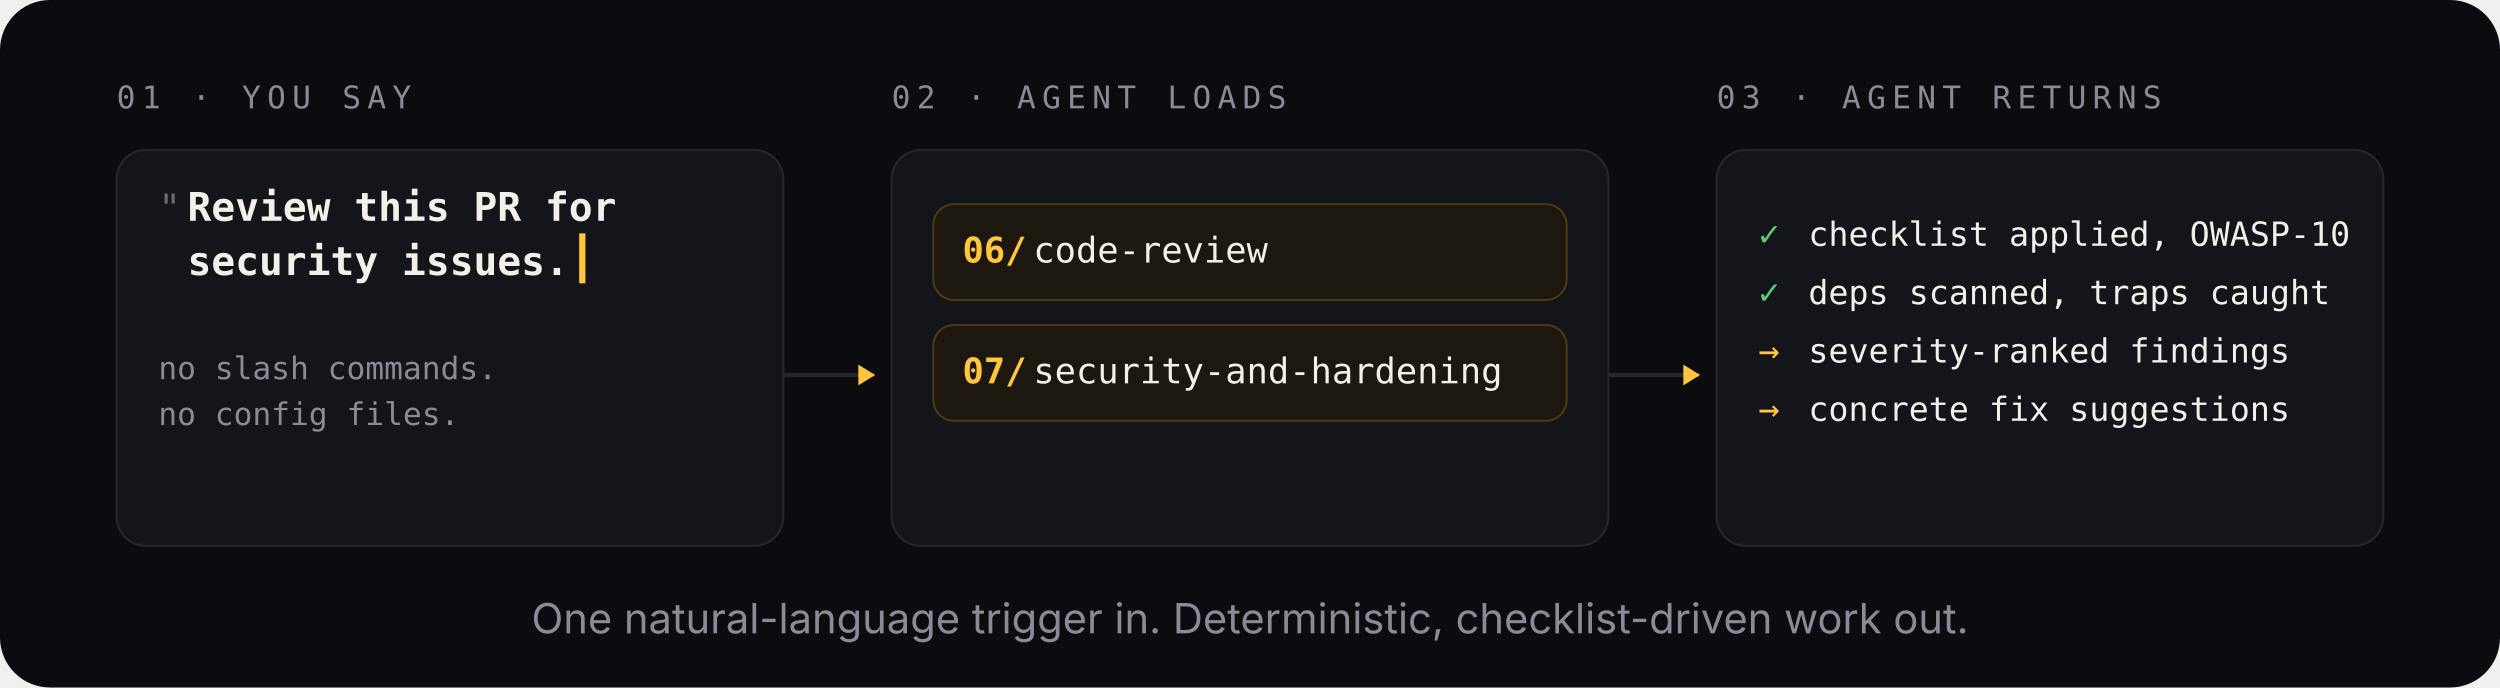
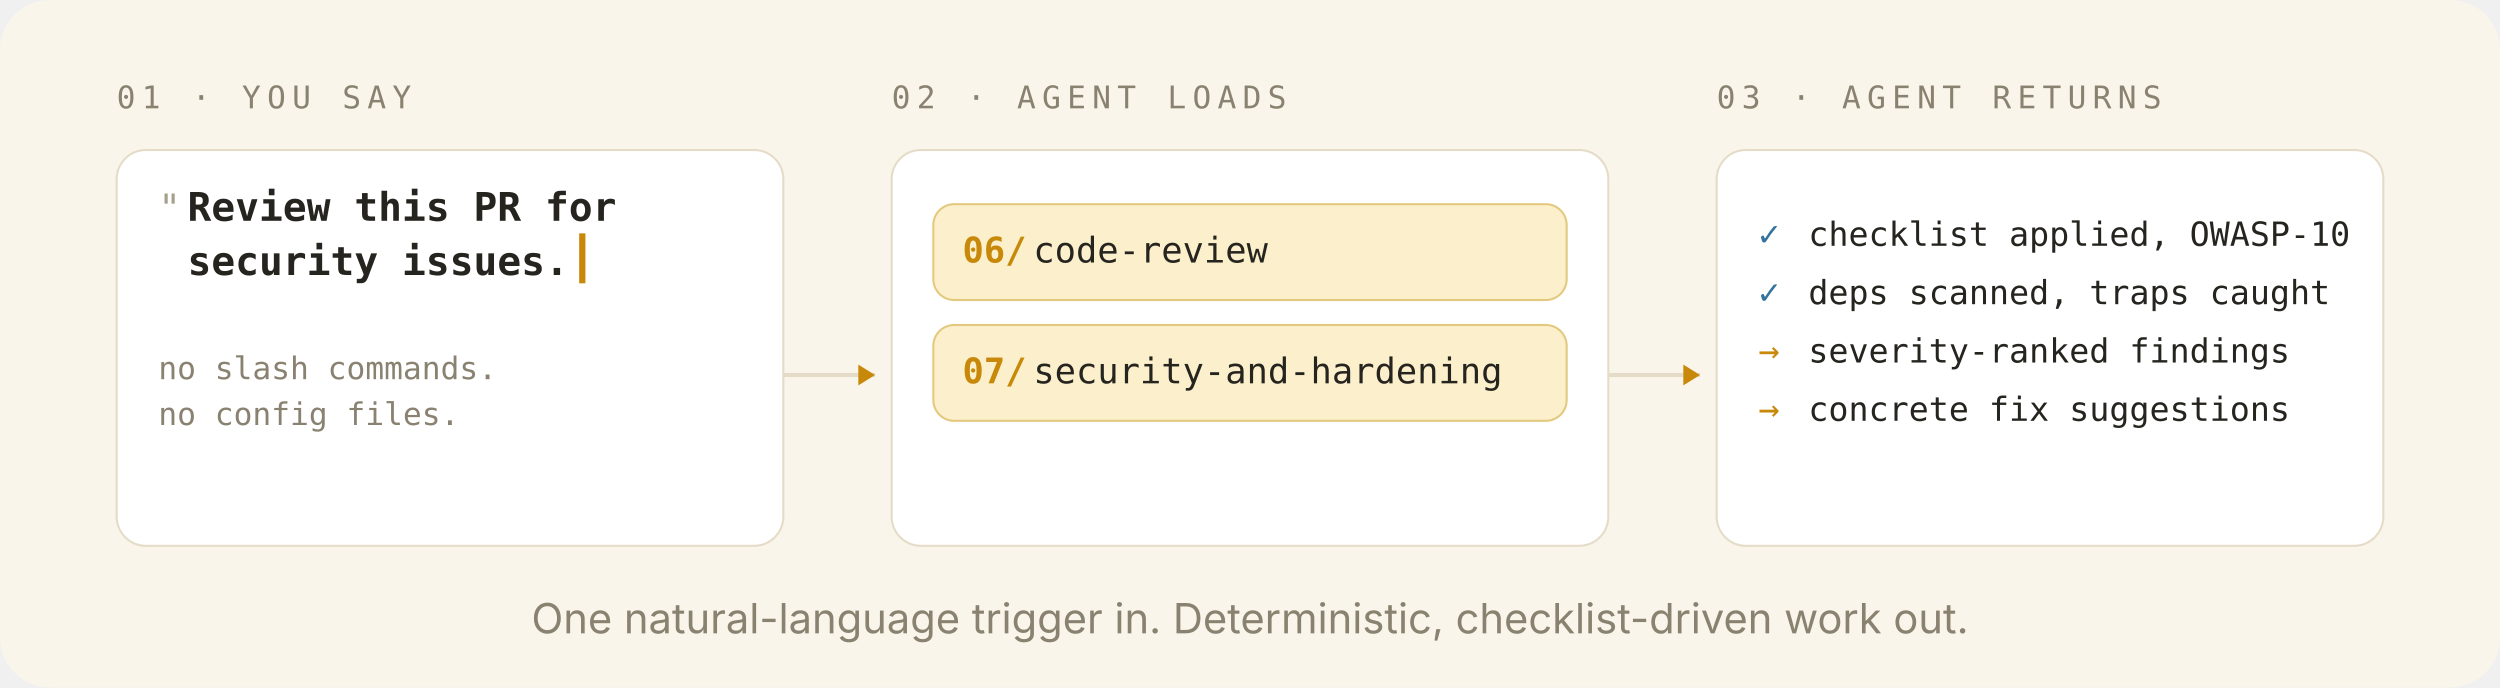
<svg xmlns="http://www.w3.org/2000/svg" width="1200" height="330" viewBox="0 0 1200 330" role="img" aria-labelledby="wf-title wf-desc">
  <defs>
    <style>
      .t-mono { font-family: ui-monospace, SFMono-Regular, Menlo, Consolas, monospace; }
      .t-sans { font-family: -apple-system, BlinkMacSystemFont, "Segoe UI", sans-serif; }
    </style>
  </defs>
-   <rect width="1200" height="330" rx="24" fill="#0B0B10" />
-   <text class="t-mono" x="56" y="52" font-size="15" letter-spacing="3" fill="#8B8A96">01 · YOU SAY</text>
-   <text class="t-mono" x="428" y="52" font-size="15" letter-spacing="3" fill="#8B8A96">02 · AGENT LOADS</text>
-   <text class="t-mono" x="824" y="52" font-size="15" letter-spacing="3" fill="#8B8A96">03 · AGENT RETURNS</text>
-   <path d="M376 180 h44" stroke="#26262F" stroke-width="2" />
-   <path d="M420 180 l-8 -5 v10 z" fill="#FFC53D" />
-   <path d="M772 180 h44" stroke="#26262F" stroke-width="2" />
-   <path d="M816 180 l-8 -5 v10 z" fill="#FFC53D" />
+   <rect width="1200" height="330" rx="24" fill="#FAF5EA" />
+   <text class="t-mono" x="56" y="52" font-size="15" letter-spacing="3" fill="#8A8271">01 · YOU SAY</text>
+   <text class="t-mono" x="428" y="52" font-size="15" letter-spacing="3" fill="#8A8271">02 · AGENT LOADS</text>
+   <text class="t-mono" x="824" y="52" font-size="15" letter-spacing="3" fill="#8A8271">03 · AGENT RETURNS</text>
+   <path d="M376 180 h44" stroke="#E5DCC8" stroke-width="2" />
+   <path d="M420 180 l-8 -5 v10 z" fill="#C8890A" />
+   <path d="M772 180 h44" stroke="#E5DCC8" stroke-width="2" />
+   <path d="M816 180 l-8 -5 v10 z" fill="#C8890A" />
  <g id="request">
-     <rect x="56" y="72" width="320" height="190" rx="14" fill="#14141B" stroke="#26262F" />
-     <text class="t-mono" x="76" y="106" font-size="18" fill="#6B6A75">"</text>
-     <text class="t-mono" x="90" y="106" font-size="19" font-weight="600" fill="#F2F0E9">Review this PR for</text>
-     <text class="t-mono" x="90" y="132" font-size="19" font-weight="600" fill="#F2F0E9">security issues.</text>
-     <rect x="278" y="112" width="3" height="24" fill="#FFC53D" />
-     <text class="t-mono" x="76" y="182" font-size="15" fill="#8B8A96">no slash commands.</text>
-     <text class="t-mono" x="76" y="204" font-size="15" fill="#8B8A96">no config files.</text>
+     <rect x="56" y="72" width="320" height="190" rx="14" fill="#FFFFFF" stroke="#E5DCC8" />
+     <text class="t-mono" x="76" y="106" font-size="18" fill="#A79F8D">"</text>
+     <text class="t-mono" x="90" y="106" font-size="19" font-weight="600" fill="#26241F">Review this PR for</text>
+     <text class="t-mono" x="90" y="132" font-size="19" font-weight="600" fill="#26241F">security issues.</text>
+     <rect x="278" y="112" width="3" height="24" fill="#C8890A" />
+     <text class="t-mono" x="76" y="182" font-size="15" fill="#8A8271">no slash commands.</text>
+     <text class="t-mono" x="76" y="204" font-size="15" fill="#8A8271">no config files.</text>
  </g>
  <g id="matched-skills">
-     <rect x="428" y="72" width="344" height="190" rx="14" fill="#14141B" stroke="#26262F" />
-     <rect x="448" y="98" width="304" height="46" rx="10" fill="#1C1810" stroke="#4A3A12" />
-     <text class="t-mono" x="462" y="126" font-size="17" font-weight="700" fill="#FFC53D">06/</text>
-     <text class="t-mono" x="496" y="126" font-size="17" fill="#F2F0E9">code-review</text>
-     <rect x="448" y="156" width="304" height="46" rx="10" fill="#1C1810" stroke="#4A3A12" />
-     <text class="t-mono" x="462" y="184" font-size="17" font-weight="700" fill="#FFC53D">07/</text>
-     <text class="t-mono" x="496" y="184" font-size="17" fill="#F2F0E9">security-and-hardening</text>
+     <rect x="428" y="72" width="344" height="190" rx="14" fill="#FFFFFF" stroke="#E5DCC8" />
+     <rect x="448" y="98" width="304" height="46" rx="10" fill="#FCF0CC" stroke="#E3C97F" />
+     <text class="t-mono" x="462" y="126" font-size="17" font-weight="700" fill="#C8890A">06/</text>
+     <text class="t-mono" x="496" y="126" font-size="17" fill="#26241F">code-review</text>
+     <rect x="448" y="156" width="304" height="46" rx="10" fill="#FCF0CC" stroke="#E3C97F" />
+     <text class="t-mono" x="462" y="184" font-size="17" font-weight="700" fill="#C8890A">07/</text>
+     <text class="t-mono" x="496" y="184" font-size="17" fill="#26241F">security-and-hardening</text>
  </g>
  <g id="output">
-     <rect x="824" y="72" width="320" height="190" rx="14" fill="#14141B" stroke="#26262F" />
-     <text class="t-mono" x="844" y="118" font-size="17" fill="#5EC97C">✓</text>
-     <text class="t-mono" x="868" y="118" font-size="16" fill="#F2F0E9">checklist applied, OWASP-10</text>
-     <text class="t-mono" x="844" y="146" font-size="17" fill="#5EC97C">✓</text>
-     <text class="t-mono" x="868" y="146" font-size="16" fill="#F2F0E9">deps scanned, traps caught</text>
-     <text class="t-mono" x="844" y="174" font-size="17" fill="#FFC53D">→</text>
-     <text class="t-mono" x="868" y="174" font-size="16" fill="#F2F0E9">severity-ranked findings</text>
-     <text class="t-mono" x="844" y="202" font-size="17" fill="#FFC53D">→</text>
-     <text class="t-mono" x="868" y="202" font-size="16" fill="#F2F0E9">concrete fix suggestions</text>
+     <rect x="824" y="72" width="320" height="190" rx="14" fill="#FFFFFF" stroke="#E5DCC8" />
+     <text class="t-mono" x="844" y="118" font-size="17" fill="#33739E">✓</text>
+     <text class="t-mono" x="868" y="118" font-size="16" fill="#26241F">checklist applied, OWASP-10</text>
+     <text class="t-mono" x="844" y="146" font-size="17" fill="#33739E">✓</text>
+     <text class="t-mono" x="868" y="146" font-size="16" fill="#26241F">deps scanned, traps caught</text>
+     <text class="t-mono" x="844" y="174" font-size="17" fill="#C8890A">→</text>
+     <text class="t-mono" x="868" y="174" font-size="16" fill="#26241F">severity-ranked findings</text>
+     <text class="t-mono" x="844" y="202" font-size="17" fill="#C8890A">→</text>
+     <text class="t-mono" x="868" y="202" font-size="16" fill="#26241F">concrete fix suggestions</text>
  </g>
-   <text class="t-sans" x="600" y="304" font-size="20" fill="#8B8A96" text-anchor="middle">One natural-language trigger in. Deterministic, checklist-driven work out.</text>
+   <text class="t-sans" x="600" y="304" font-size="20" fill="#8A8271" text-anchor="middle">One natural-language trigger in. Deterministic, checklist-driven work out.</text>
</svg>
